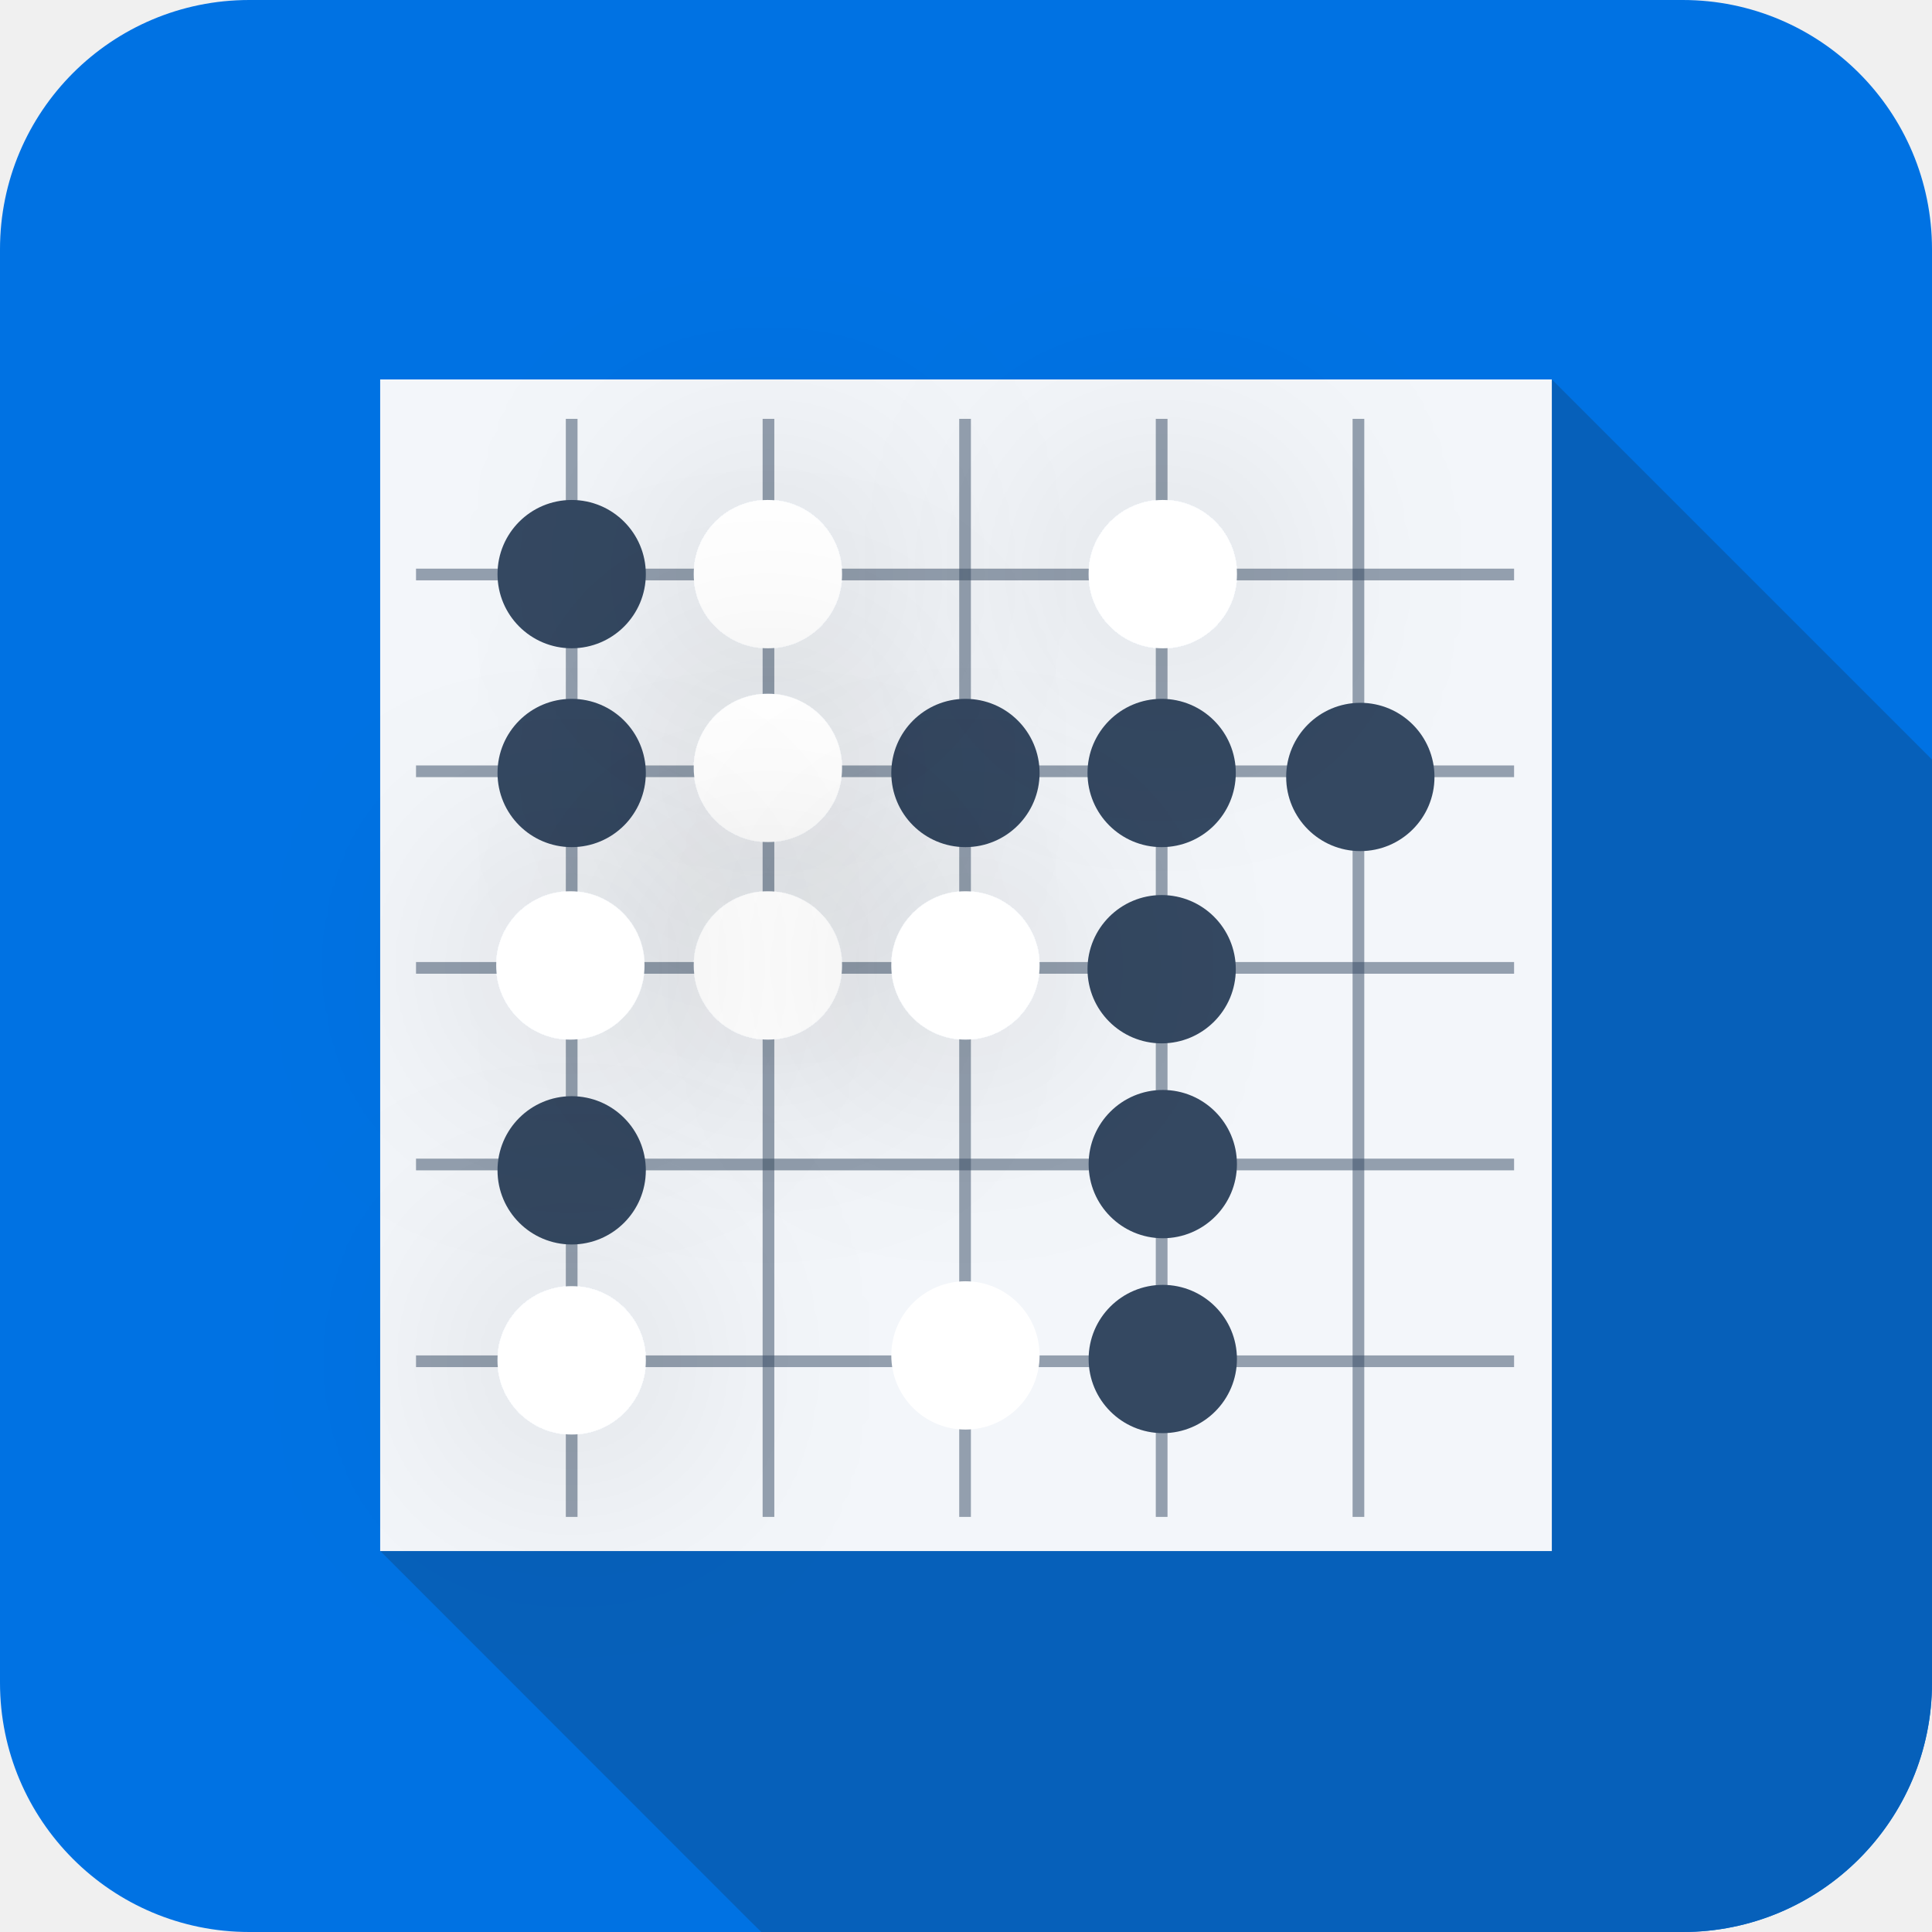
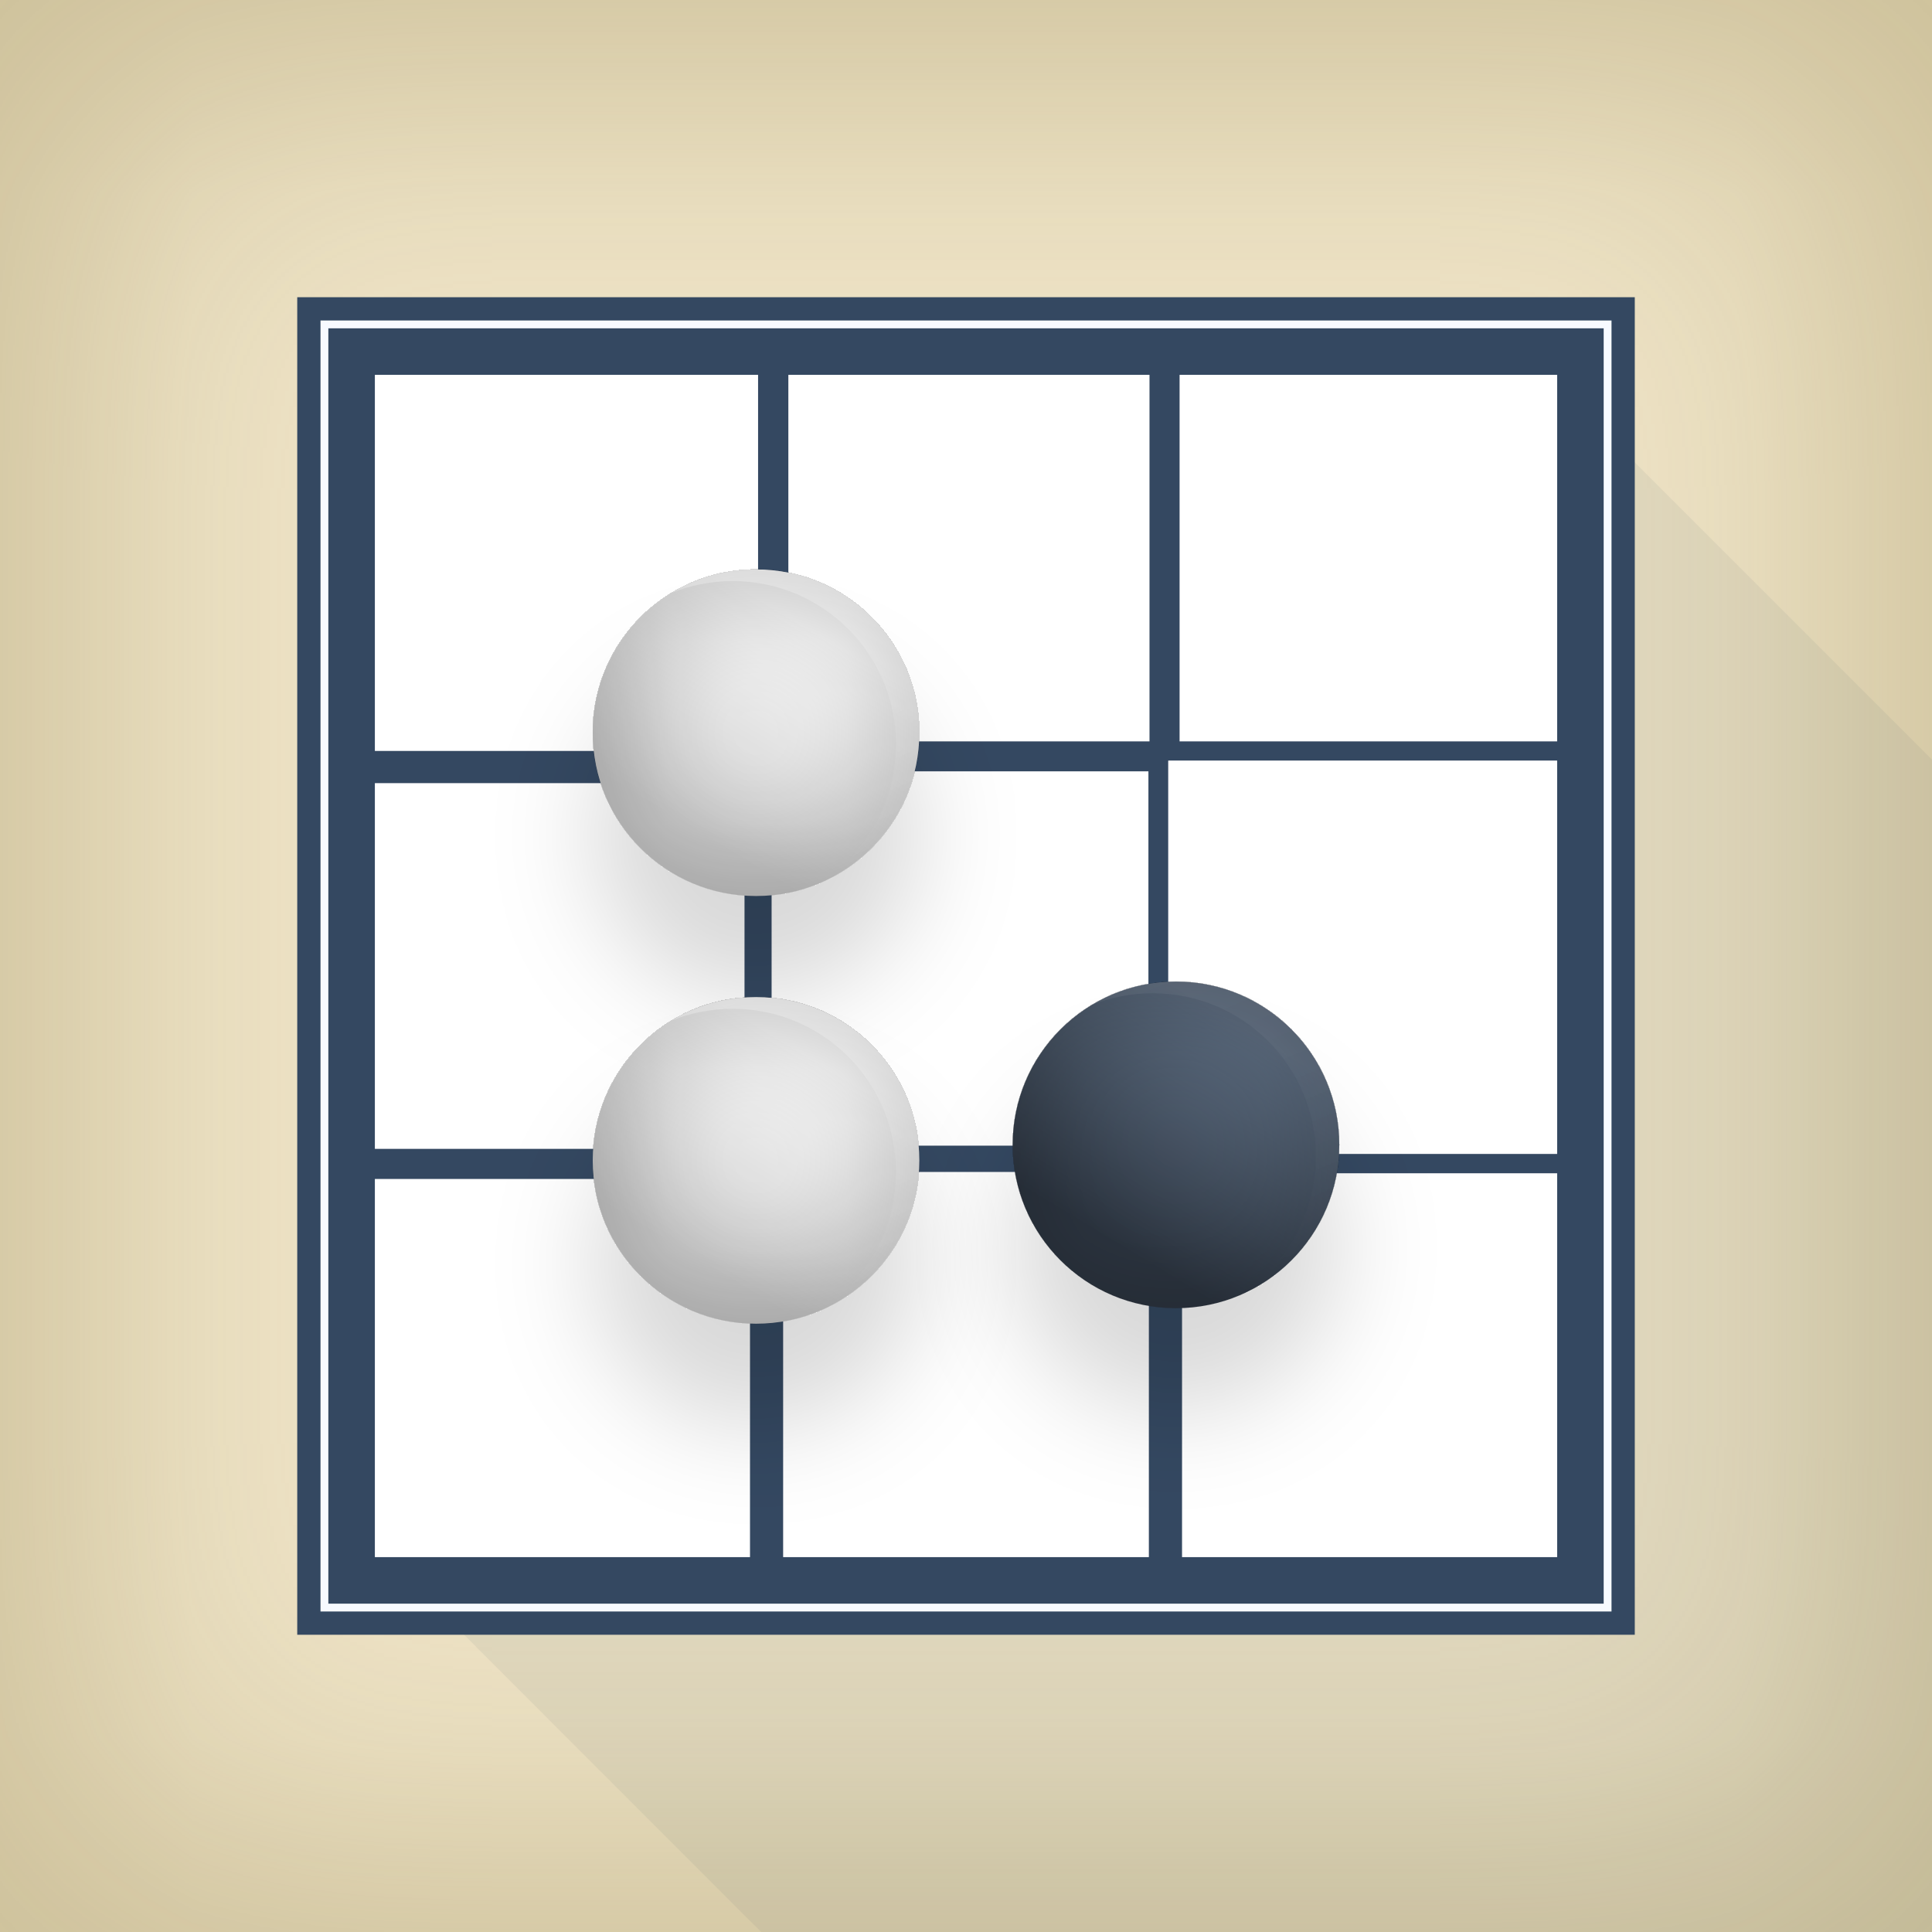
- <svg xmlns="http://www.w3.org/2000/svg" width="93" height="93" viewBox="0 0 93 93" fill="none">
-   <g clip-path="url(#clip0_88_4500)">
-     <path d="M93 0H0V93H93V0Z" fill="#0072E3" />
-     <path fill-rule="evenodd" clip-rule="evenodd" d="M93 36.564L74.7 18.264L18.3 74.654L35.983 92.346L36.646 93H93V36.564Z" fill="#0660BA" />
-     <path d="M74.7 18.264H18.3V74.663H74.7V18.264Z" fill="#F3F6FA" />
-     <path opacity="0.5" d="M27.8 20.162H27.237V73.019H27.8V20.162Z" fill="#344861" />
-     <path opacity="0.5" d="M37.273 20.162H36.71V73.019H37.273V20.162Z" fill="#344861" />
-     <path opacity="0.5" d="M46.736 20.162H46.173V73.019H46.736V20.162Z" fill="#344861" />
-     <path opacity="0.5" d="M56.2 20.162H55.636V73.019H56.2V20.162Z" fill="#344861" />
-     <path opacity="0.5" d="M65.672 20.162H65.109V73.019H65.672V20.162Z" fill="#344861" />
-     <path opacity="0.5" d="M72.883 27.373H20.026V27.936H72.883V27.373Z" fill="#344861" />
-     <path opacity="0.5" d="M72.883 36.846H20.026V37.409H72.883V36.846Z" fill="#344861" />
-     <path opacity="0.5" d="M72.883 46.309H20.026V46.872H72.883V46.309Z" fill="#344861" />
-     <path opacity="0.5" d="M72.883 55.773H20.026V56.336H72.883V55.773Z" fill="#344861" />
-     <path opacity="0.5" d="M72.883 65.245H20.026V65.808H72.883V65.245Z" fill="#344861" />
-     <path d="M27.518 31.206C29.49 31.206 31.088 29.608 31.088 27.637C31.088 25.665 29.49 24.067 27.518 24.067C25.547 24.067 23.949 25.665 23.949 27.637C23.949 29.608 25.547 31.206 27.518 31.206Z" fill="#344861" />
-     <path d="M27.518 40.778C29.49 40.778 31.088 39.18 31.088 37.209C31.088 35.238 29.49 33.64 27.518 33.64C25.547 33.64 23.949 35.238 23.949 37.209C23.949 39.18 25.547 40.778 27.518 40.778Z" fill="#344861" />
-     <path d="M46.473 40.778C48.444 40.778 50.042 39.18 50.042 37.209C50.042 35.238 48.444 33.64 46.473 33.64C44.502 33.64 42.904 35.238 42.904 37.209C42.904 39.18 44.502 40.778 46.473 40.778Z" fill="#344861" />
-     <path d="M55.918 40.778C57.889 40.778 59.487 39.18 59.487 37.209C59.487 35.238 57.889 33.64 55.918 33.64C53.947 33.64 52.349 35.238 52.349 37.209C52.349 39.18 53.947 40.778 55.918 40.778Z" fill="#344861" />
-     <path d="M55.973 59.605C57.944 59.605 59.542 58.007 59.542 56.036C59.542 54.065 57.944 52.467 55.973 52.467C54.001 52.467 52.403 54.065 52.403 56.036C52.403 58.007 54.001 59.605 55.973 59.605Z" fill="#344861" />
-     <path d="M55.973 68.987C57.944 68.987 59.542 67.389 59.542 65.418C59.542 63.447 57.944 61.849 55.973 61.849C54.001 61.849 52.403 63.447 52.403 65.418C52.403 67.389 54.001 68.987 55.973 68.987Z" fill="#344861" />
-     <path d="M65.481 40.969C67.453 40.969 69.051 39.371 69.051 37.4C69.051 35.429 67.453 33.831 65.481 33.831C63.51 33.831 61.912 35.429 61.912 37.4C61.912 39.371 63.51 40.969 65.481 40.969Z" fill="#344861" />
-     <path d="M55.918 50.224C57.889 50.224 59.487 48.626 59.487 46.654C59.487 44.683 57.889 43.085 55.918 43.085C53.947 43.085 52.349 44.683 52.349 46.654C52.349 48.626 53.947 50.224 55.918 50.224Z" fill="#344861" />
-     <path d="M27.518 59.905C29.49 59.905 31.088 58.307 31.088 56.336C31.088 54.365 29.49 52.767 27.518 52.767C25.547 52.767 23.949 54.365 23.949 56.336C23.949 58.307 25.547 59.905 27.518 59.905Z" fill="#344861" />
-     <g filter="url(#filter0_d_88_4500)">
-       <path d="M36.964 31.206C38.935 31.206 40.533 29.608 40.533 27.637C40.533 25.665 38.935 24.067 36.964 24.067C34.993 24.067 33.395 25.665 33.395 27.637C33.395 29.608 34.993 31.206 36.964 31.206Z" fill="white" />
+ <svg xmlns="http://www.w3.org/2000/svg" width="100" height="100" viewBox="0 0 100 100" fill="none">
+   <g filter="url(#filter0_i_212_7981)">
+     <path d="M100 0H0V100H100V0Z" fill="#EEE3C6" />
+   </g>
+   <path opacity="0.07" fill-rule="evenodd" clip-rule="evenodd" d="M100 39.316L80.322 19.639L19.678 80.273L38.691 99.297L39.404 100H100V39.316Z" fill="#344861" />
+   <rect x="15.987" y="15.986" width="68.027" height="68.027" fill="#F7FAFF" stroke="#344861" stroke-width="1.204" />
+   <rect x="18.199" y="18.198" width="63.603" height="63.603" fill="white" stroke="#344861" stroke-width="2.408" />
+   <rect x="18.148" y="40.035" width="20.888" height="19.93" stroke="#344861" />
+   <rect x="18.317" y="17.948" width="21.438" height="21.438" stroke="#344861" stroke-width="1.034" />
+   <rect x="39.426" y="39.412" width="20.528" height="20.399" stroke="#344861" stroke-width="1.024" />
+   <rect x="40.309" y="18.295" width="19.685" height="20.575" stroke="#344861" stroke-width="0.992" />
+   <rect x="60.559" y="18.143" width="21.426" height="20.727" stroke="#344861" stroke-width="0.992" />
+   <rect x="18.148" y="60.523" width="21.172" height="21.33" stroke="#344861" />
+   <rect x="40.035" y="60.16" width="19.93" height="21.54" stroke="#344861" />
+   <rect x="60.682" y="60.228" width="21.172" height="21.624" stroke="#344861" />
+   <g filter="url(#filter1_d_212_7981)">
+     <g filter="url(#filter2_i_212_7981)">
+       <ellipse cx="39.132" cy="37.925" rx="8.453" ry="8.453" fill="url(#paint0_linear_212_7981)" />
    </g>
-     <g filter="url(#filter1_d_88_4500)">
-       <path d="M55.973 31.206C57.944 31.206 59.542 29.608 59.542 27.637C59.542 25.665 57.944 24.067 55.973 24.067C54.001 24.067 52.403 25.665 52.403 27.637C52.403 29.608 54.001 31.206 55.973 31.206Z" fill="white" />
+     <path opacity="0.99" fill-rule="evenodd" clip-rule="evenodd" d="M42.292 45.767C45.395 44.516 47.585 41.476 47.585 37.925C47.585 33.257 43.801 29.472 39.133 29.472C37.535 29.472 36.04 29.916 34.766 30.686C35.742 30.293 36.808 30.076 37.925 30.076C42.593 30.076 46.378 33.86 46.378 38.529C46.378 41.599 44.741 44.287 42.292 45.767Z" fill="url(#paint1_linear_212_7981)" />
+   </g>
+   <g filter="url(#filter3_d_212_7981)">
+     <g filter="url(#filter4_i_212_7981)">
+       <ellipse cx="39.132" cy="60.062" rx="8.453" ry="8.453" fill="url(#paint2_linear_212_7981)" />
    </g>
-     <g filter="url(#filter2_d_88_4500)">
-       <path d="M36.964 40.533C38.935 40.533 40.533 38.935 40.533 36.964C40.533 34.993 38.935 33.395 36.964 33.395C34.993 33.395 33.395 34.993 33.395 36.964C33.395 38.935 34.993 40.533 36.964 40.533Z" fill="white" />
+     <path opacity="0.99" fill-rule="evenodd" clip-rule="evenodd" d="M42.292 67.905C45.395 66.653 47.585 63.614 47.585 60.062C47.585 55.394 43.801 51.61 39.132 51.61C37.535 51.61 36.04 52.053 34.766 52.824C35.742 52.43 36.808 52.214 37.925 52.214C42.593 52.214 46.377 55.998 46.377 60.666C46.377 63.736 44.74 66.424 42.292 67.905Z" fill="url(#paint3_linear_212_7981)" />
+   </g>
+   <g filter="url(#filter5_d_212_7981)">
+     <g filter="url(#filter6_i_212_7981)">
+       <ellipse cx="60.868" cy="59.258" rx="8.453" ry="8.453" fill="url(#paint4_linear_212_7981)" />
    </g>
-     <g filter="url(#filter3_d_88_4500)">
-       <path d="M36.964 50.042C38.935 50.042 40.533 48.444 40.533 46.473C40.533 44.501 38.935 42.903 36.964 42.903C34.993 42.903 33.395 44.501 33.395 46.473C33.395 48.444 34.993 50.042 36.964 50.042Z" fill="white" />
-     </g>
-     <g filter="url(#filter4_d_88_4500)">
-       <path d="M27.455 50.042C29.426 50.042 31.024 48.444 31.024 46.473C31.024 44.501 29.426 42.903 27.455 42.903C25.484 42.903 23.886 44.501 23.886 46.473C23.886 48.444 25.484 50.042 27.455 50.042Z" fill="white" />
-     </g>
-     <g filter="url(#filter5_d_88_4500)">
-       <path d="M27.518 69.051C29.49 69.051 31.088 67.453 31.088 65.481C31.088 63.51 29.49 61.912 27.518 61.912C25.547 61.912 23.949 63.51 23.949 65.481C23.949 67.453 25.547 69.051 27.518 69.051Z" fill="white" />
-     </g>
-     <g filter="url(#filter6_d_88_4500)">
-       <path d="M46.473 50.042C48.444 50.042 50.042 48.444 50.042 46.473C50.042 44.501 48.444 42.903 46.473 42.903C44.502 42.903 42.904 44.501 42.904 46.473C42.904 48.444 44.502 50.042 46.473 50.042Z" fill="white" />
-     </g>
-     <path d="M46.473 68.815C48.444 68.815 50.042 67.217 50.042 65.245C50.042 63.274 48.444 61.676 46.473 61.676C44.502 61.676 42.904 63.274 42.904 65.245C42.904 67.217 44.502 68.815 46.473 68.815Z" fill="white" />
+     <path opacity="0.2" fill-rule="evenodd" clip-rule="evenodd" d="M64.027 67.1C67.13 65.849 69.32 62.809 69.32 59.258C69.32 54.589 65.536 50.805 60.868 50.805C59.27 50.805 57.776 51.248 56.501 52.019C57.477 51.625 58.543 51.409 59.66 51.409C64.329 51.409 68.113 55.193 68.113 59.861C68.113 62.931 66.476 65.619 64.027 67.1Z" fill="url(#paint5_linear_212_7981)" />
  </g>
  <defs>
-     <filter id="filter0_d_88_4500" x="22.29" y="12.963" width="29.347" height="29.347" filterUnits="userSpaceOnUse" color-interpolation-filters="sRGB">
+     <filter id="filter0_i_212_7981" x="0" y="0" width="100" height="100" filterUnits="userSpaceOnUse" color-interpolation-filters="sRGB">
+       <feFlood flood-opacity="0" result="BackgroundImageFix" />
+       <feBlend mode="normal" in="SourceGraphic" in2="BackgroundImageFix" result="shape" />
+       <feColorMatrix in="SourceAlpha" type="matrix" values="0 0 0 0 0 0 0 0 0 0 0 0 0 0 0 0 0 0 127 0" result="hardAlpha" />
+       <feOffset />
+       <feGaussianBlur stdDeviation="17.5" />
+       <feComposite in2="hardAlpha" operator="arithmetic" k2="-1" k3="1" />
+       <feColorMatrix type="matrix" values="0 0 0 0 0.566 0 0 0 0 0.504 0 0 0 0 0.285 0 0 0 0.36 0" />
+       <feBlend mode="normal" in2="shape" result="effect1_innerShadow_212_7981" />
+     </filter>
+     <filter id="filter1_d_212_7981" x="25.343" y="29.472" width="27.58" height="27.58" filterUnits="userSpaceOnUse" color-interpolation-filters="sRGB">
      <feFlood flood-opacity="0" result="BackgroundImageFix" />
      <feColorMatrix in="SourceAlpha" type="matrix" values="0 0 0 0 0 0 0 0 0 0 0 0 0 0 0 0 0 0 127 0" result="hardAlpha" />
+       <feOffset dy="5.337" />
+       <feGaussianBlur stdDeviation="2.669" />
+       <feComposite in2="hardAlpha" operator="out" />
+       <feColorMatrix type="matrix" values="0 0 0 0 0 0 0 0 0 0 0 0 0 0 0 0 0 0 0.15 0" />
+       <feBlend mode="normal" in2="BackgroundImageFix" result="effect1_dropShadow_212_7981" />
+       <feBlend mode="normal" in="SourceGraphic" in2="effect1_dropShadow_212_7981" result="shape" />
+     </filter>
+     <filter id="filter2_i_212_7981" x="30.68" y="29.472" width="16.905" height="16.905" filterUnits="userSpaceOnUse" color-interpolation-filters="sRGB">
+       <feFlood flood-opacity="0" result="BackgroundImageFix" />
+       <feBlend mode="normal" in="SourceGraphic" in2="BackgroundImageFix" result="shape" />
+       <feColorMatrix in="SourceAlpha" type="matrix" values="0 0 0 0 0 0 0 0 0 0 0 0 0 0 0 0 0 0 127 0" result="hardAlpha" />
      <feOffset />
-       <feGaussianBlur stdDeviation="5.552" />
-       <feComposite in2="hardAlpha" operator="out" />
+       <feGaussianBlur stdDeviation="4.003" />
+       <feComposite in2="hardAlpha" operator="arithmetic" k2="-1" k3="1" />
      <feColorMatrix type="matrix" values="0 0 0 0 0 0 0 0 0 0 0 0 0 0 0 0 0 0 0.25 0" />
-       <feBlend mode="normal" in2="BackgroundImageFix" result="effect1_dropShadow_88_4500" />
-       <feBlend mode="normal" in="SourceGraphic" in2="effect1_dropShadow_88_4500" result="shape" />
+       <feBlend mode="normal" in2="shape" result="effect1_innerShadow_212_7981" />
    </filter>
-     <filter id="filter1_d_88_4500" x="41.299" y="12.963" width="29.347" height="29.347" filterUnits="userSpaceOnUse" color-interpolation-filters="sRGB">
+     <filter id="filter3_d_212_7981" x="25.343" y="51.61" width="27.58" height="27.58" filterUnits="userSpaceOnUse" color-interpolation-filters="sRGB">
      <feFlood flood-opacity="0" result="BackgroundImageFix" />
      <feColorMatrix in="SourceAlpha" type="matrix" values="0 0 0 0 0 0 0 0 0 0 0 0 0 0 0 0 0 0 127 0" result="hardAlpha" />
+       <feOffset dy="5.337" />
+       <feGaussianBlur stdDeviation="2.669" />
+       <feComposite in2="hardAlpha" operator="out" />
+       <feColorMatrix type="matrix" values="0 0 0 0 0 0 0 0 0 0 0 0 0 0 0 0 0 0 0.15 0" />
+       <feBlend mode="normal" in2="BackgroundImageFix" result="effect1_dropShadow_212_7981" />
+       <feBlend mode="normal" in="SourceGraphic" in2="effect1_dropShadow_212_7981" result="shape" />
+     </filter>
+     <filter id="filter4_i_212_7981" x="30.68" y="51.61" width="16.905" height="16.905" filterUnits="userSpaceOnUse" color-interpolation-filters="sRGB">
+       <feFlood flood-opacity="0" result="BackgroundImageFix" />
+       <feBlend mode="normal" in="SourceGraphic" in2="BackgroundImageFix" result="shape" />
+       <feColorMatrix in="SourceAlpha" type="matrix" values="0 0 0 0 0 0 0 0 0 0 0 0 0 0 0 0 0 0 127 0" result="hardAlpha" />
      <feOffset />
-       <feGaussianBlur stdDeviation="5.552" />
-       <feComposite in2="hardAlpha" operator="out" />
+       <feGaussianBlur stdDeviation="4.003" />
+       <feComposite in2="hardAlpha" operator="arithmetic" k2="-1" k3="1" />
      <feColorMatrix type="matrix" values="0 0 0 0 0 0 0 0 0 0 0 0 0 0 0 0 0 0 0.25 0" />
-       <feBlend mode="normal" in2="BackgroundImageFix" result="effect1_dropShadow_88_4500" />
-       <feBlend mode="normal" in="SourceGraphic" in2="effect1_dropShadow_88_4500" result="shape" />
+       <feBlend mode="normal" in2="shape" result="effect1_innerShadow_212_7981" />
    </filter>
-     <filter id="filter2_d_88_4500" x="22.29" y="22.29" width="29.347" height="29.347" filterUnits="userSpaceOnUse" color-interpolation-filters="sRGB">
+     <filter id="filter5_d_212_7981" x="47.078" y="50.805" width="27.58" height="27.58" filterUnits="userSpaceOnUse" color-interpolation-filters="sRGB">
      <feFlood flood-opacity="0" result="BackgroundImageFix" />
      <feColorMatrix in="SourceAlpha" type="matrix" values="0 0 0 0 0 0 0 0 0 0 0 0 0 0 0 0 0 0 127 0" result="hardAlpha" />
-       <feOffset />
-       <feGaussianBlur stdDeviation="5.552" />
+       <feOffset dy="5.337" />
+       <feGaussianBlur stdDeviation="2.669" />
      <feComposite in2="hardAlpha" operator="out" />
-       <feColorMatrix type="matrix" values="0 0 0 0 0 0 0 0 0 0 0 0 0 0 0 0 0 0 0.25 0" />
-       <feBlend mode="normal" in2="BackgroundImageFix" result="effect1_dropShadow_88_4500" />
-       <feBlend mode="normal" in="SourceGraphic" in2="effect1_dropShadow_88_4500" result="shape" />
+       <feColorMatrix type="matrix" values="0 0 0 0 0 0 0 0 0 0 0 0 0 0 0 0 0 0 0.15 0" />
+       <feBlend mode="normal" in2="BackgroundImageFix" result="effect1_dropShadow_212_7981" />
+       <feBlend mode="normal" in="SourceGraphic" in2="effect1_dropShadow_212_7981" result="shape" />
    </filter>
-     <filter id="filter3_d_88_4500" x="22.29" y="31.799" width="29.347" height="29.347" filterUnits="userSpaceOnUse" color-interpolation-filters="sRGB">
+     <filter id="filter6_i_212_7981" x="52.415" y="50.805" width="16.905" height="16.905" filterUnits="userSpaceOnUse" color-interpolation-filters="sRGB">
      <feFlood flood-opacity="0" result="BackgroundImageFix" />
+       <feBlend mode="normal" in="SourceGraphic" in2="BackgroundImageFix" result="shape" />
      <feColorMatrix in="SourceAlpha" type="matrix" values="0 0 0 0 0 0 0 0 0 0 0 0 0 0 0 0 0 0 127 0" result="hardAlpha" />
      <feOffset />
-       <feGaussianBlur stdDeviation="5.552" />
-       <feComposite in2="hardAlpha" operator="out" />
+       <feGaussianBlur stdDeviation="4.003" />
+       <feComposite in2="hardAlpha" operator="arithmetic" k2="-1" k3="1" />
      <feColorMatrix type="matrix" values="0 0 0 0 0 0 0 0 0 0 0 0 0 0 0 0 0 0 0.25 0" />
-       <feBlend mode="normal" in2="BackgroundImageFix" result="effect1_dropShadow_88_4500" />
-       <feBlend mode="normal" in="SourceGraphic" in2="effect1_dropShadow_88_4500" result="shape" />
+       <feBlend mode="normal" in2="shape" result="effect1_innerShadow_212_7981" />
    </filter>
-     <filter id="filter4_d_88_4500" x="12.781" y="31.799" width="29.347" height="29.347" filterUnits="userSpaceOnUse" color-interpolation-filters="sRGB">
-       <feFlood flood-opacity="0" result="BackgroundImageFix" />
-       <feColorMatrix in="SourceAlpha" type="matrix" values="0 0 0 0 0 0 0 0 0 0 0 0 0 0 0 0 0 0 127 0" result="hardAlpha" />
-       <feOffset />
-       <feGaussianBlur stdDeviation="5.552" />
-       <feComposite in2="hardAlpha" operator="out" />
-       <feColorMatrix type="matrix" values="0 0 0 0 0 0 0 0 0 0 0 0 0 0 0 0 0 0 0.25 0" />
-       <feBlend mode="normal" in2="BackgroundImageFix" result="effect1_dropShadow_88_4500" />
-       <feBlend mode="normal" in="SourceGraphic" in2="effect1_dropShadow_88_4500" result="shape" />
-     </filter>
-     <filter id="filter5_d_88_4500" x="12.845" y="50.808" width="29.347" height="29.347" filterUnits="userSpaceOnUse" color-interpolation-filters="sRGB">
-       <feFlood flood-opacity="0" result="BackgroundImageFix" />
-       <feColorMatrix in="SourceAlpha" type="matrix" values="0 0 0 0 0 0 0 0 0 0 0 0 0 0 0 0 0 0 127 0" result="hardAlpha" />
-       <feOffset />
-       <feGaussianBlur stdDeviation="5.552" />
-       <feComposite in2="hardAlpha" operator="out" />
-       <feColorMatrix type="matrix" values="0 0 0 0 0 0 0 0 0 0 0 0 0 0 0 0 0 0 0.25 0" />
-       <feBlend mode="normal" in2="BackgroundImageFix" result="effect1_dropShadow_88_4500" />
-       <feBlend mode="normal" in="SourceGraphic" in2="effect1_dropShadow_88_4500" result="shape" />
-     </filter>
-     <filter id="filter6_d_88_4500" x="31.799" y="31.799" width="29.347" height="29.347" filterUnits="userSpaceOnUse" color-interpolation-filters="sRGB">
-       <feFlood flood-opacity="0" result="BackgroundImageFix" />
-       <feColorMatrix in="SourceAlpha" type="matrix" values="0 0 0 0 0 0 0 0 0 0 0 0 0 0 0 0 0 0 127 0" result="hardAlpha" />
-       <feOffset />
-       <feGaussianBlur stdDeviation="5.552" />
-       <feComposite in2="hardAlpha" operator="out" />
-       <feColorMatrix type="matrix" values="0 0 0 0 0 0 0 0 0 0 0 0 0 0 0 0 0 0 0.25 0" />
-       <feBlend mode="normal" in2="BackgroundImageFix" result="effect1_dropShadow_88_4500" />
-       <feBlend mode="normal" in="SourceGraphic" in2="effect1_dropShadow_88_4500" result="shape" />
-     </filter>
-     <clipPath id="clip0_88_4500">
-       <rect width="93" height="93" rx="12" fill="white" />
-     </clipPath>
+     <linearGradient id="paint0_linear_212_7981" x1="42.453" y1="31.283" x2="35.51" y2="42.755" gradientUnits="userSpaceOnUse">
+       <stop offset="0.027" stop-color="white" />
+       <stop offset="0.1" stop-color="white" />
+       <stop offset="1" stop-color="#D2D2D2" />
+     </linearGradient>
+     <linearGradient id="paint1_linear_212_7981" x1="35.51" y1="25.246" x2="43.661" y2="44.868" gradientUnits="userSpaceOnUse">
+       <stop stop-color="white" stop-opacity="0.35" />
+       <stop offset="1" stop-color="white" stop-opacity="0" />
+     </linearGradient>
+     <linearGradient id="paint2_linear_212_7981" x1="42.453" y1="53.421" x2="35.51" y2="64.892" gradientUnits="userSpaceOnUse">
+       <stop offset="0.027" stop-color="white" />
+       <stop offset="0.1" stop-color="white" />
+       <stop offset="1" stop-color="#D2D2D2" />
+     </linearGradient>
+     <linearGradient id="paint3_linear_212_7981" x1="35.51" y1="47.383" x2="43.661" y2="67.006" gradientUnits="userSpaceOnUse">
+       <stop stop-color="white" stop-opacity="0.35" />
+       <stop offset="1" stop-color="white" stop-opacity="0" />
+     </linearGradient>
+     <linearGradient id="paint4_linear_212_7981" x1="64.188" y1="52.616" x2="57.245" y2="64.088" gradientUnits="userSpaceOnUse">
+       <stop offset="0.027" stop-color="#617084" />
+       <stop offset="0.1" stop-color="#5C6C80" />
+       <stop offset="1" stop-color="#2E3743" />
+     </linearGradient>
+     <linearGradient id="paint5_linear_212_7981" x1="57.245" y1="46.579" x2="65.396" y2="66.201" gradientUnits="userSpaceOnUse">
+       <stop stop-color="white" stop-opacity="0.35" />
+       <stop offset="1" stop-color="white" stop-opacity="0" />
+     </linearGradient>
  </defs>
</svg>
